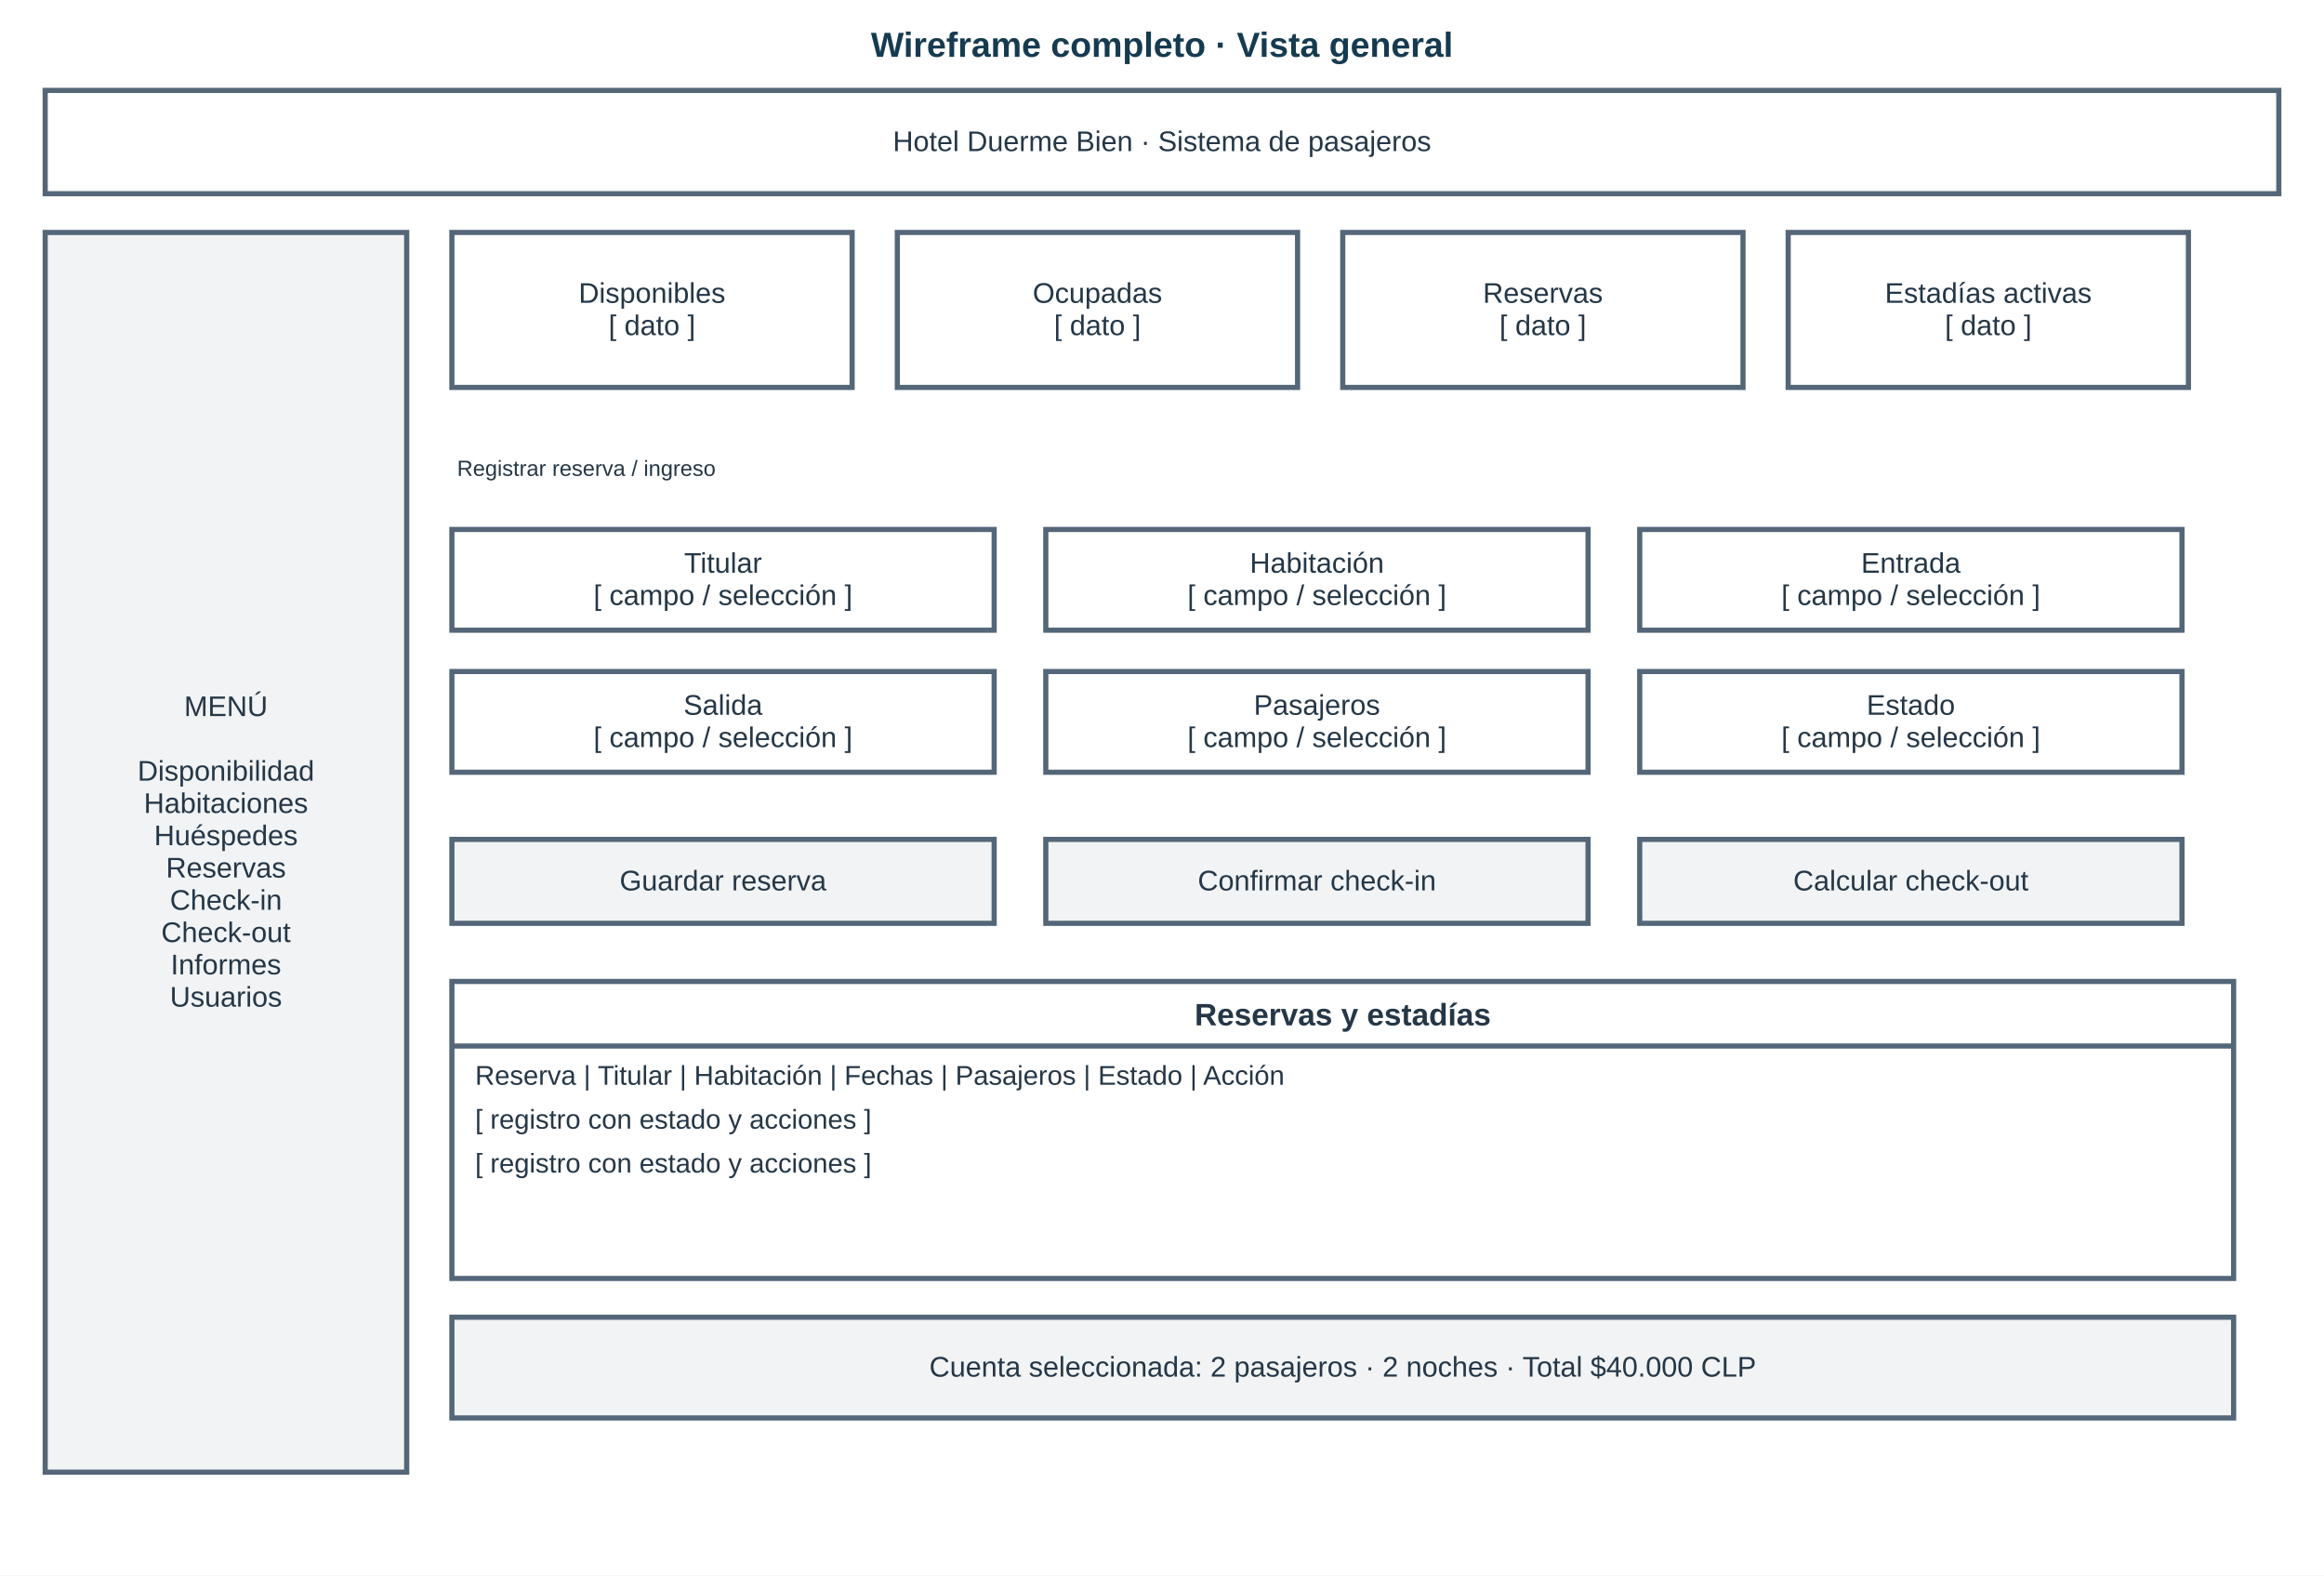
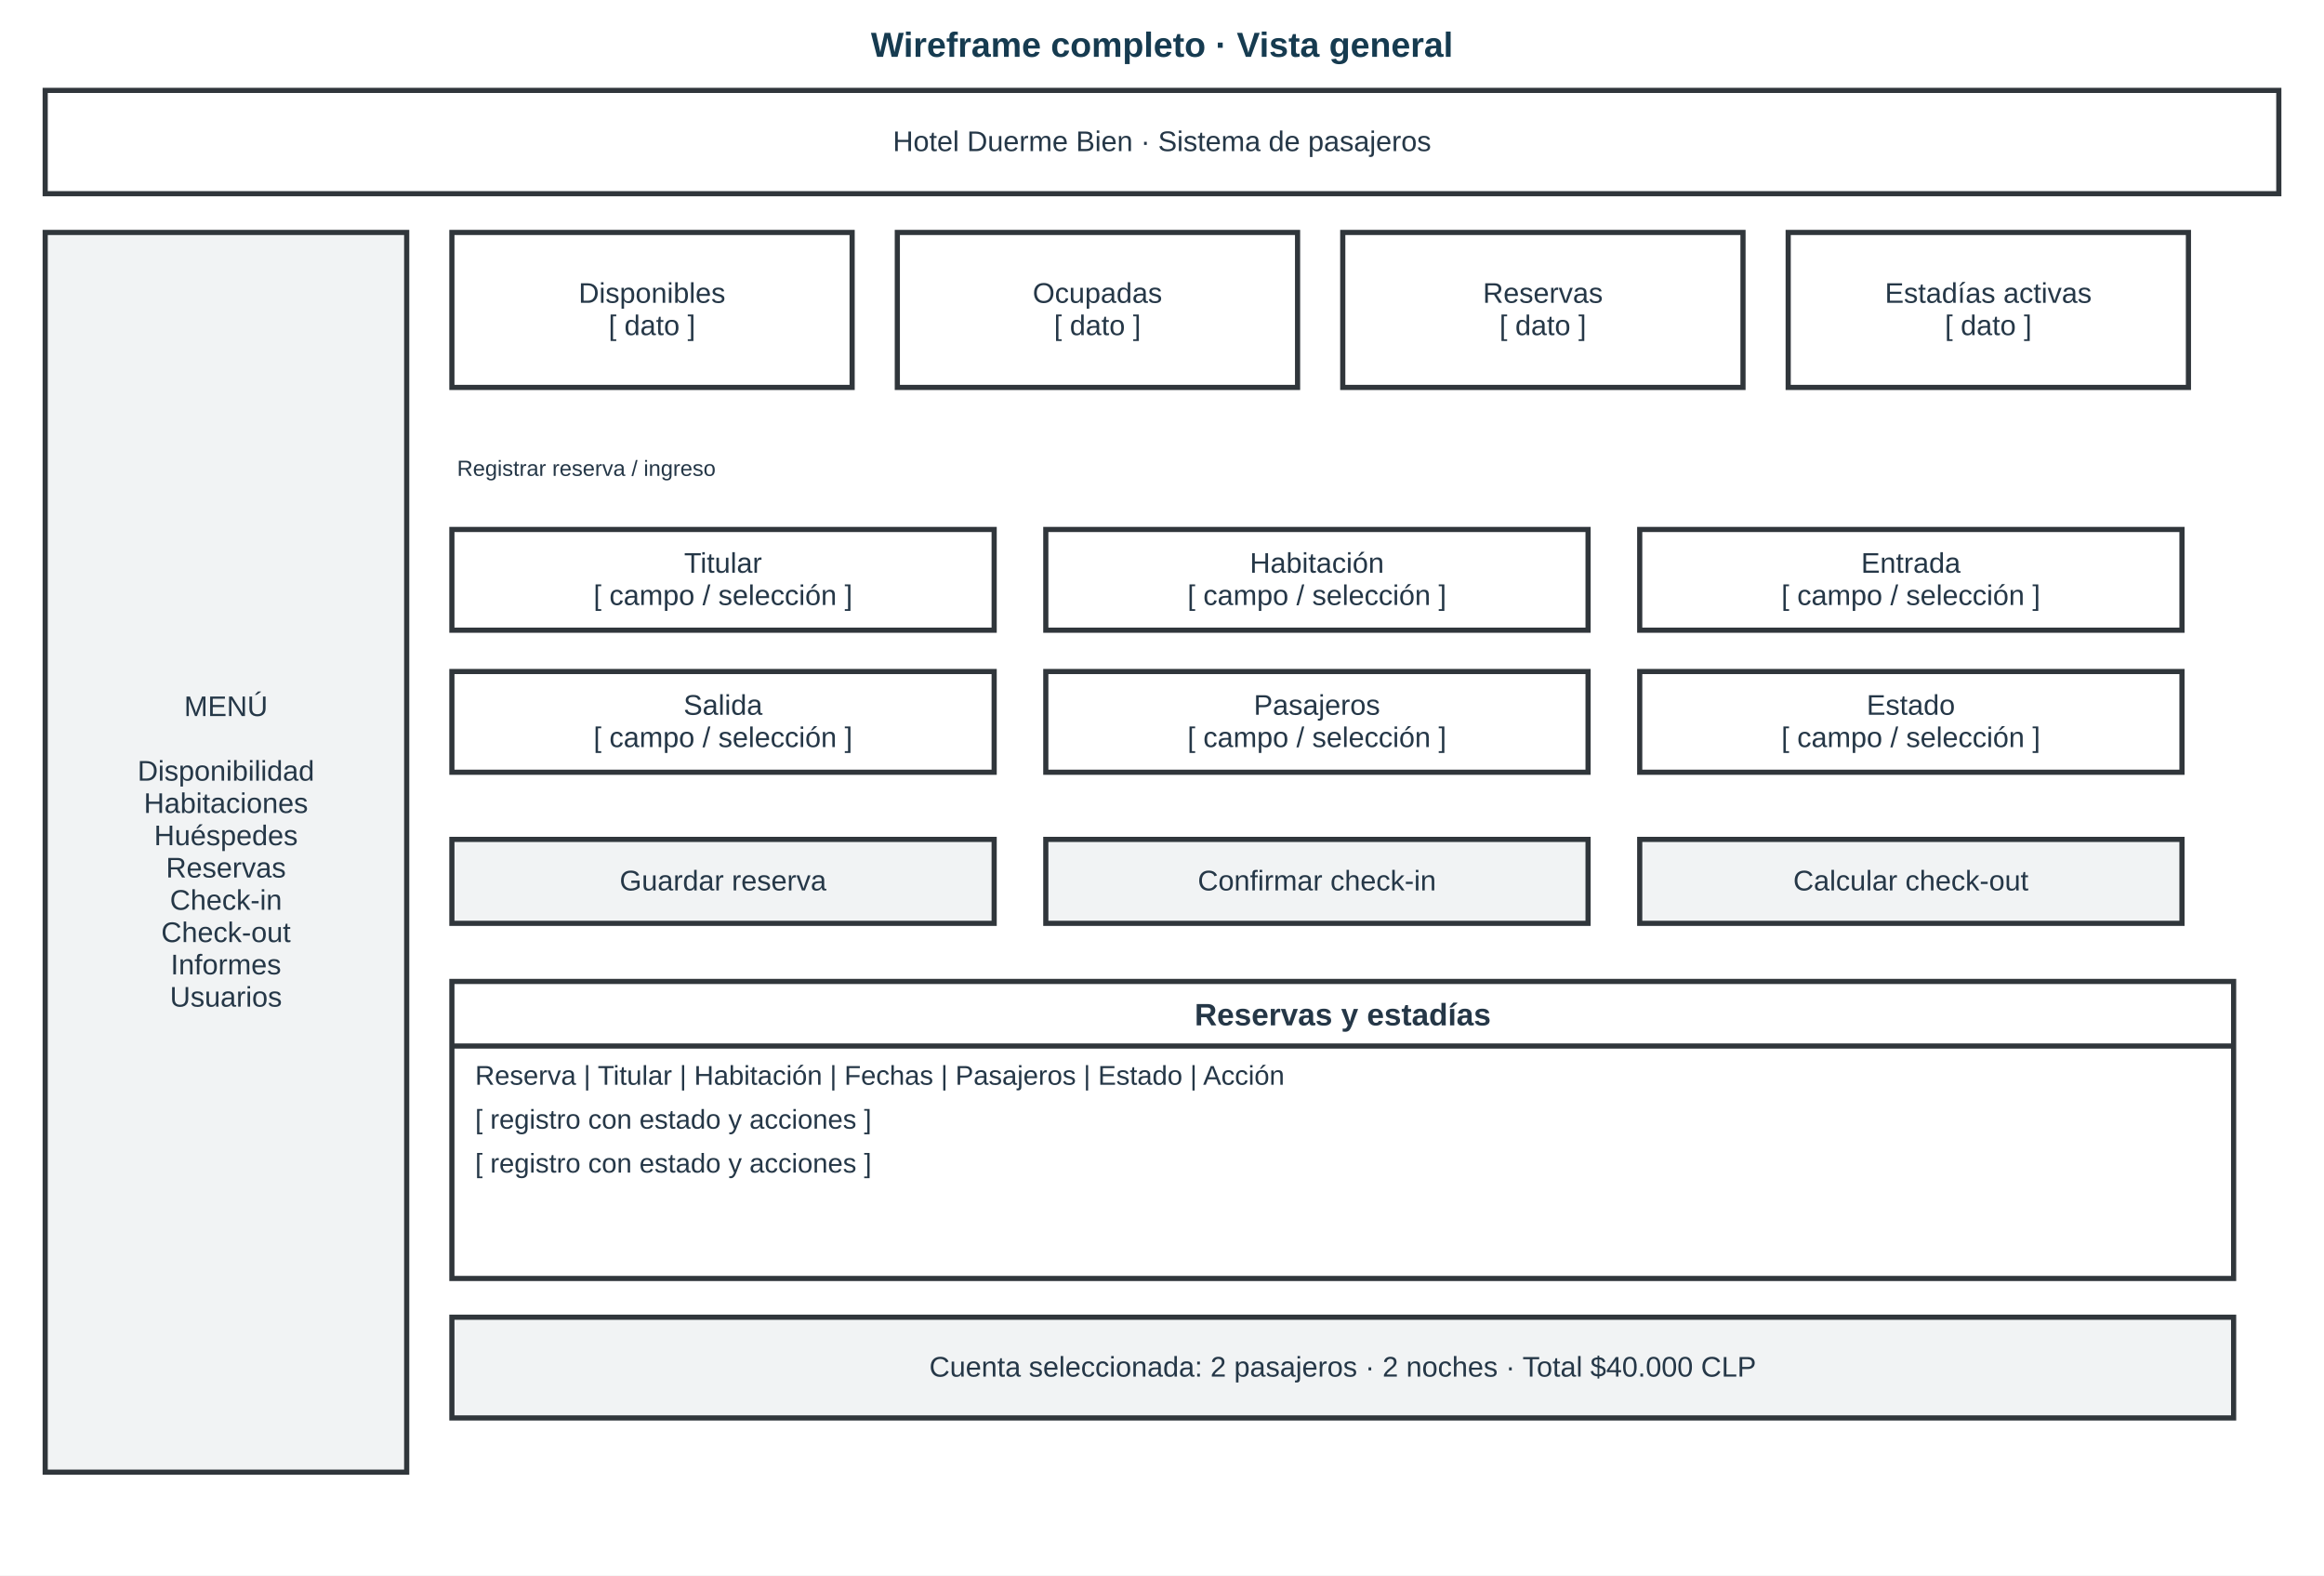
<svg xmlns="http://www.w3.org/2000/svg" width="1800" height="1220" viewBox="0 0 1800 1220">
  <rect width="100%" height="100%" fill="white" />
  <g font-family="Arial,sans-serif">
    <text x="900.0" y="44" font-size="27" text-anchor="middle" fill="#163b50" font-weight="bold">Wireframe completo · Vista general</text>
-     <path d="M35,70 L1765,70 L1765,150 L35,150 Z" fill="#ffffff" stroke="#546778" stroke-width="4" />
+     <path d="M35,70 L1765,70 L1765,150 L35,150 Z" fill="#ffffff" stroke="#30363b" stroke-width="4" />
    <text x="900.0" y="117.0" font-size="22" text-anchor="middle" fill="#253747" font-weight="normal">Hotel Duerme Bien · Sistema de pasajeros</text>
-     <path d="M35,180 L315,180 L315,1140 L35,1140 Z" fill="#f1f3f4" stroke="#546778" stroke-width="4" />
+     <path d="M35,180 L315,180 L315,1140 L35,1140 Z" fill="#f1f3f4" stroke="#30363b" stroke-width="4" />
    <text x="175.0" y="554.5" font-size="22" text-anchor="middle" fill="#253747" font-weight="normal">MENÚ</text>
    <text x="175.0" y="579.5" font-size="22" text-anchor="middle" fill="#253747" font-weight="normal" />
    <text x="175.0" y="604.5" font-size="22" text-anchor="middle" fill="#253747" font-weight="normal">Disponibilidad</text>
    <text x="175.0" y="629.5" font-size="22" text-anchor="middle" fill="#253747" font-weight="normal">Habitaciones</text>
    <text x="175.0" y="654.5" font-size="22" text-anchor="middle" fill="#253747" font-weight="normal">Huéspedes</text>
    <text x="175.0" y="679.5" font-size="22" text-anchor="middle" fill="#253747" font-weight="normal">Reservas</text>
    <text x="175.0" y="704.5" font-size="22" text-anchor="middle" fill="#253747" font-weight="normal">Check-in</text>
    <text x="175.0" y="729.5" font-size="22" text-anchor="middle" fill="#253747" font-weight="normal">Check-out</text>
    <text x="175.0" y="754.5" font-size="22" text-anchor="middle" fill="#253747" font-weight="normal">Informes</text>
    <text x="175.0" y="779.5" font-size="22" text-anchor="middle" fill="#253747" font-weight="normal">Usuarios</text>
-     <path d="M350,180 L660,180 L660,300 L350,300 Z" fill="#ffffff" stroke="#546778" stroke-width="4" />
+     <path d="M350,180 L660,180 L660,300 L350,300 Z" fill="#ffffff" stroke="#30363b" stroke-width="4" />
    <text x="505.0" y="234.5" font-size="22" text-anchor="middle" fill="#253747" font-weight="normal">Disponibles</text>
    <text x="505.0" y="259.5" font-size="22" text-anchor="middle" fill="#253747" font-weight="normal">[ dato ]</text>
-     <path d="M695,180 L1005,180 L1005,300 L695,300 Z" fill="#ffffff" stroke="#546778" stroke-width="4" />
+     <path d="M695,180 L1005,180 L1005,300 L695,300 Z" fill="#ffffff" stroke="#30363b" stroke-width="4" />
    <text x="850.0" y="234.5" font-size="22" text-anchor="middle" fill="#253747" font-weight="normal">Ocupadas</text>
    <text x="850.0" y="259.5" font-size="22" text-anchor="middle" fill="#253747" font-weight="normal">[ dato ]</text>
-     <path d="M1040,180 L1350,180 L1350,300 L1040,300 Z" fill="#ffffff" stroke="#546778" stroke-width="4" />
+     <path d="M1040,180 L1350,180 L1350,300 L1040,300 Z" fill="#ffffff" stroke="#30363b" stroke-width="4" />
    <text x="1195.0" y="234.5" font-size="22" text-anchor="middle" fill="#253747" font-weight="normal">Reservas</text>
    <text x="1195.0" y="259.5" font-size="22" text-anchor="middle" fill="#253747" font-weight="normal">[ dato ]</text>
-     <path d="M1385,180 L1695,180 L1695,300 L1385,300 Z" fill="#ffffff" stroke="#546778" stroke-width="4" />
+     <path d="M1385,180 L1695,180 L1695,300 L1385,300 Z" fill="#ffffff" stroke="#30363b" stroke-width="4" />
    <text x="1540.0" y="234.5" font-size="22" text-anchor="middle" fill="#253747" font-weight="normal">Estadías activas</text>
    <text x="1540.0" y="259.5" font-size="22" text-anchor="middle" fill="#253747" font-weight="normal">[ dato ]</text>
    <text x="354" y="368.5" font-size="17" text-anchor="start" fill="#253747" font-weight="normal">Registrar reserva / ingreso</text>
-     <path d="M350,410 L770,410 L770,488 L350,488 Z" fill="#ffffff" stroke="#546778" stroke-width="4" />
+     <path d="M350,410 L770,410 L770,488 L350,488 Z" fill="#ffffff" stroke="#30363b" stroke-width="4" />
    <text x="560.0" y="443.5" font-size="22" text-anchor="middle" fill="#253747" font-weight="normal">Titular</text>
    <text x="560.0" y="468.5" font-size="22" text-anchor="middle" fill="#253747" font-weight="normal">[ campo / selección ]</text>
-     <path d="M810,410 L1230,410 L1230,488 L810,488 Z" fill="#ffffff" stroke="#546778" stroke-width="4" />
+     <path d="M810,410 L1230,410 L1230,488 L810,488 Z" fill="#ffffff" stroke="#30363b" stroke-width="4" />
    <text x="1020.0" y="443.5" font-size="22" text-anchor="middle" fill="#253747" font-weight="normal">Habitación</text>
    <text x="1020.0" y="468.5" font-size="22" text-anchor="middle" fill="#253747" font-weight="normal">[ campo / selección ]</text>
-     <path d="M1270,410 L1690,410 L1690,488 L1270,488 Z" fill="#ffffff" stroke="#546778" stroke-width="4" />
+     <path d="M1270,410 L1690,410 L1690,488 L1270,488 Z" fill="#ffffff" stroke="#30363b" stroke-width="4" />
    <text x="1480.0" y="443.5" font-size="22" text-anchor="middle" fill="#253747" font-weight="normal">Entrada</text>
    <text x="1480.0" y="468.5" font-size="22" text-anchor="middle" fill="#253747" font-weight="normal">[ campo / selección ]</text>
-     <path d="M350,520 L770,520 L770,598 L350,598 Z" fill="#ffffff" stroke="#546778" stroke-width="4" />
+     <path d="M350,520 L770,520 L770,598 L350,598 Z" fill="#ffffff" stroke="#30363b" stroke-width="4" />
    <text x="560.0" y="553.5" font-size="22" text-anchor="middle" fill="#253747" font-weight="normal">Salida</text>
    <text x="560.0" y="578.5" font-size="22" text-anchor="middle" fill="#253747" font-weight="normal">[ campo / selección ]</text>
-     <path d="M810,520 L1230,520 L1230,598 L810,598 Z" fill="#ffffff" stroke="#546778" stroke-width="4" />
+     <path d="M810,520 L1230,520 L1230,598 L810,598 Z" fill="#ffffff" stroke="#30363b" stroke-width="4" />
    <text x="1020.0" y="553.5" font-size="22" text-anchor="middle" fill="#253747" font-weight="normal">Pasajeros</text>
    <text x="1020.0" y="578.5" font-size="22" text-anchor="middle" fill="#253747" font-weight="normal">[ campo / selección ]</text>
-     <path d="M1270,520 L1690,520 L1690,598 L1270,598 Z" fill="#ffffff" stroke="#546778" stroke-width="4" />
+     <path d="M1270,520 L1690,520 L1690,598 L1270,598 Z" fill="#ffffff" stroke="#30363b" stroke-width="4" />
    <text x="1480.0" y="553.5" font-size="22" text-anchor="middle" fill="#253747" font-weight="normal">Estado</text>
    <text x="1480.0" y="578.5" font-size="22" text-anchor="middle" fill="#253747" font-weight="normal">[ campo / selección ]</text>
-     <path d="M350,650 L770,650 L770,715 L350,715 Z" fill="#f1f3f4" stroke="#546778" stroke-width="4" />
+     <path d="M350,650 L770,650 L770,715 L350,715 Z" fill="#f1f3f4" stroke="#30363b" stroke-width="4" />
    <text x="560.0" y="689.5" font-size="22" text-anchor="middle" fill="#253747" font-weight="normal">Guardar reserva</text>
-     <path d="M810,650 L1230,650 L1230,715 L810,715 Z" fill="#f1f3f4" stroke="#546778" stroke-width="4" />
+     <path d="M810,650 L1230,650 L1230,715 L810,715 Z" fill="#f1f3f4" stroke="#30363b" stroke-width="4" />
    <text x="1020.0" y="689.5" font-size="22" text-anchor="middle" fill="#253747" font-weight="normal">Confirmar check-in</text>
-     <path d="M1270,650 L1690,650 L1690,715 L1270,715 Z" fill="#f1f3f4" stroke="#546778" stroke-width="4" />
+     <path d="M1270,650 L1690,650 L1690,715 L1270,715 Z" fill="#f1f3f4" stroke="#30363b" stroke-width="4" />
    <text x="1480.0" y="689.5" font-size="22" text-anchor="middle" fill="#253747" font-weight="normal">Calcular check-out</text>
-     <path d="M350,760 L1730,760 L1730,990 L350,990 Z" fill="#ffffff" stroke="#546778" stroke-width="4" />
-     <path d="M350,810 L1730,810" fill="none" stroke="#546778" stroke-width="4" />
+     <path d="M350,760 L1730,760 L1730,990 L350,990 Z" fill="#ffffff" stroke="#30363b" stroke-width="4" />
+     <path d="M350,810 L1730,810" fill="none" stroke="#30363b" stroke-width="4" />
    <text x="1040.0" y="794" font-size="24" text-anchor="middle" fill="#253747" font-weight="bold">Reservas y estadías</text>
    <text x="368" y="840" font-size="21" text-anchor="start" fill="#253747" font-weight="normal">Reserva | Titular | Habitación | Fechas | Pasajeros | Estado | Acción</text>
    <text x="368" y="874" font-size="21" text-anchor="start" fill="#253747" font-weight="normal">[ registro con estado y acciones ]</text>
    <text x="368" y="908" font-size="21" text-anchor="start" fill="#253747" font-weight="normal">[ registro con estado y acciones ]</text>
-     <path d="M350,1020 L1730,1020 L1730,1098 L350,1098 Z" fill="#f1f3f4" stroke="#546778" stroke-width="4" />
+     <path d="M350,1020 L1730,1020 L1730,1098 L350,1098 Z" fill="#f1f3f4" stroke="#30363b" stroke-width="4" />
    <text x="1040.0" y="1066.0" font-size="22" text-anchor="middle" fill="#253747" font-weight="normal">Cuenta seleccionada: 2 pasajeros · 2 noches · Total $40.000 CLP</text>
  </g>
</svg>
